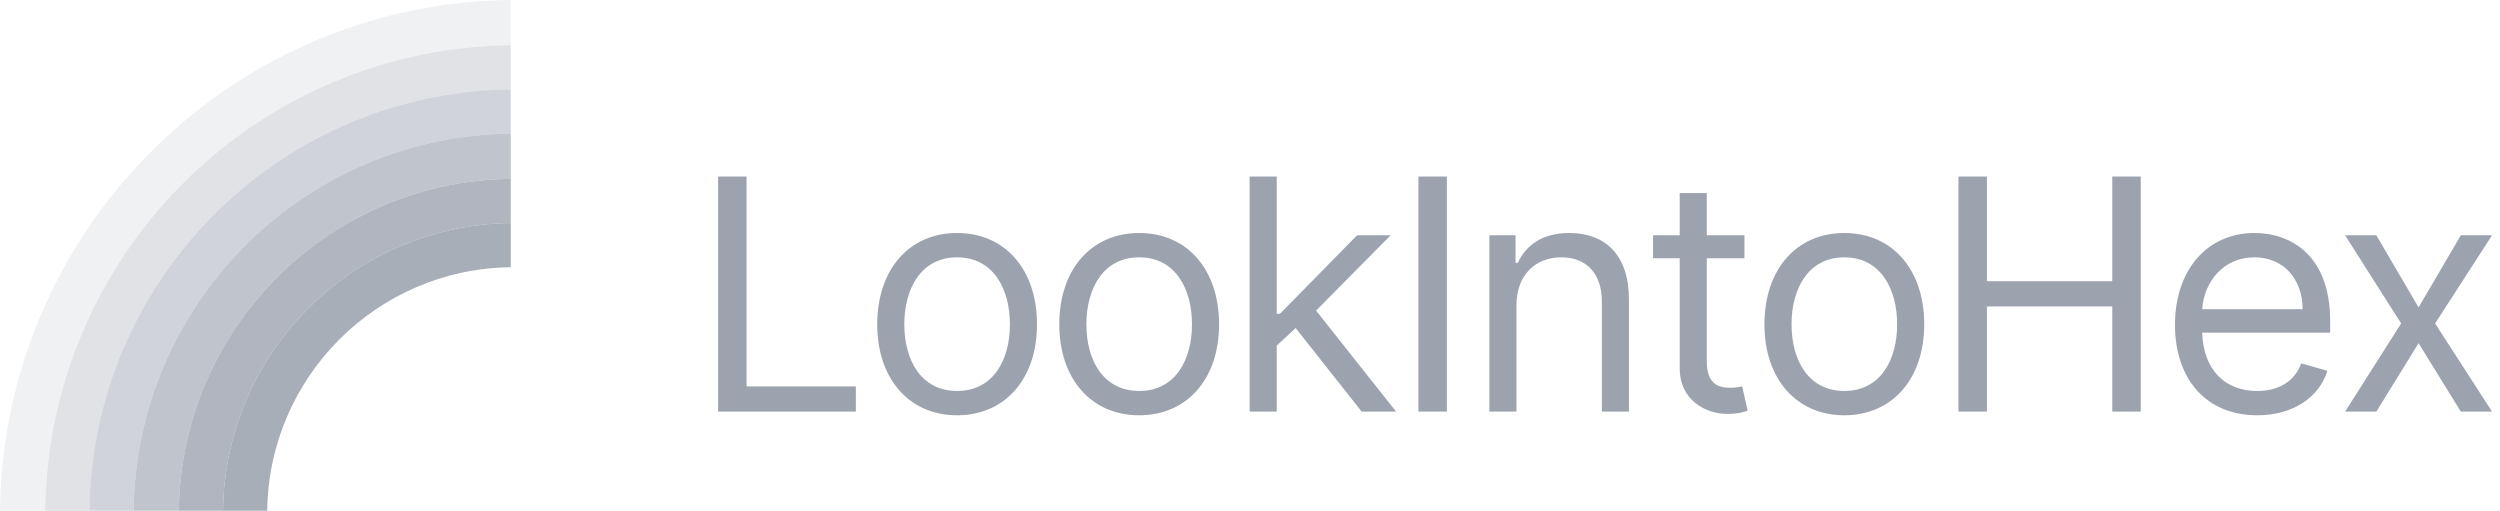
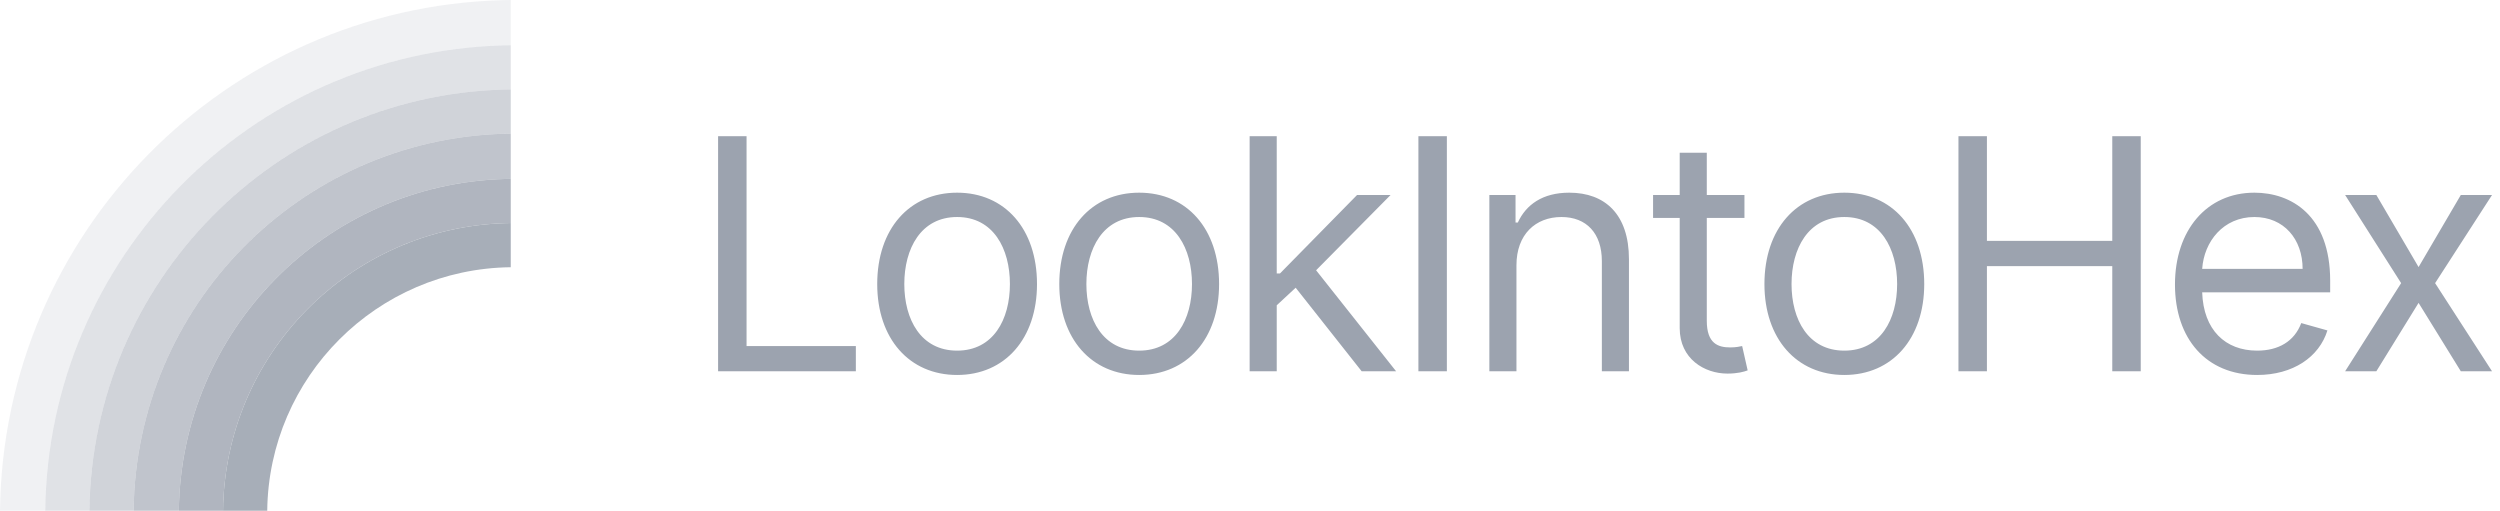
<svg xmlns="http://www.w3.org/2000/svg" width="186px" height="38px" viewBox="0 0 186 38" version="1.1">
  <g id="Page-1" stroke="none" stroke-width="1" fill="none" fill-rule="evenodd">
    <g id="Artboard" transform="translate(-1050, -333)" fill="#9CA3AF" fill-rule="nonzero">
      <g id="look-into-hex-logo" transform="translate(1050, 333)">
-         <path d="M63.675,30.624 L63.675,28.746 L55.544,28.746 L55.544,13.133 L53.426,13.133 L53.426,30.624 L63.675,30.624 Z M71.209,30.898 C74.762,30.898 77.153,28.199 77.153,24.134 C77.153,20.034 74.762,17.335 71.209,17.335 C67.656,17.335 65.265,20.034 65.265,24.134 C65.265,28.199 67.656,30.898 71.209,30.898 Z M71.209,29.087 C68.51,29.087 67.28,26.764 67.28,24.134 C67.28,21.503 68.51,19.146 71.209,19.146 C73.908,19.146 75.138,21.503 75.138,24.134 C75.138,26.764 73.908,29.087 71.209,29.087 Z M84.756,30.898 C88.309,30.898 90.7,28.199 90.7,24.134 C90.7,20.034 88.309,17.335 84.756,17.335 C81.203,17.335 78.811,20.034 78.811,24.134 C78.811,28.199 81.203,30.898 84.756,30.898 Z M84.756,29.087 C82.057,29.087 80.827,26.764 80.827,24.134 C80.827,21.503 82.057,19.146 84.756,19.146 C87.454,19.146 88.684,21.503 88.684,24.134 C88.684,26.764 87.454,29.087 84.756,29.087 Z M94.989,30.624 L94.989,25.714 L96.398,24.407 L101.309,30.624 L103.871,30.624 L97.918,23.109 L103.461,17.506 L100.967,17.506 L95.228,23.348 L94.989,23.348 L94.989,13.133 L92.973,13.133 L92.973,30.624 L94.989,30.624 Z M107.647,30.624 L107.647,13.133 L105.529,13.133 L105.529,30.624 L107.647,30.624 Z M112.824,30.624 L112.824,22.733 C112.824,20.444 114.242,19.146 116.172,19.146 C118.042,19.146 119.178,20.367 119.178,22.425 L119.178,30.624 L121.194,30.624 L121.194,22.289 C121.194,18.941 119.409,17.335 116.753,17.335 C114.771,17.335 113.541,18.224 112.926,19.556 L112.756,19.556 L112.756,17.506 L110.808,17.506 L110.808,30.624 L112.824,30.624 Z M128.523,30.795 C129.274,30.795 129.753,30.659 130.026,30.556 L129.616,28.746 C129.445,28.78 129.172,28.848 128.728,28.848 C127.84,28.848 126.985,28.575 126.985,26.867 L126.985,19.214 L129.787,19.214 L129.787,17.506 L126.985,17.506 L126.985,14.363 L124.97,14.363 L124.97,17.506 L122.988,17.506 L122.988,19.214 L124.97,19.214 L124.97,27.413 C124.97,29.702 126.815,30.795 128.523,30.795 Z M137.218,30.898 C140.771,30.898 143.163,28.199 143.163,24.134 C143.163,20.034 140.771,17.335 137.218,17.335 C133.665,17.335 131.274,20.034 131.274,24.134 C131.274,28.199 133.665,30.898 137.218,30.898 Z M137.218,29.087 C134.52,29.087 133.29,26.764 133.29,24.134 C133.29,21.503 134.52,19.146 137.218,19.146 C139.917,19.146 141.147,21.503 141.147,24.134 C141.147,26.764 139.917,29.087 137.218,29.087 Z M147.827,30.624 L147.827,22.801 L157.153,22.801 L157.153,30.624 L159.271,30.624 L159.271,13.133 L157.153,13.133 L157.153,20.922 L147.827,20.922 L147.827,13.133 L145.709,13.133 L145.709,30.624 L147.827,30.624 Z M167.933,30.898 C170.598,30.898 172.545,29.565 173.16,27.584 L171.213,27.037 C170.7,28.404 169.513,29.087 167.933,29.087 C165.567,29.087 163.936,27.558 163.842,24.749 L173.365,24.749 L173.365,23.894 C173.365,19.009 170.461,17.335 167.728,17.335 C164.175,17.335 161.818,20.137 161.818,24.168 C161.818,28.199 164.141,30.898 167.933,30.898 Z M171.315,23.006 L163.842,23.006 C163.979,20.965 165.422,19.146 167.728,19.146 C169.914,19.146 171.315,20.786 171.315,23.006 Z M176.799,30.624 L179.942,25.534 L183.085,30.624 L185.408,30.624 L181.172,24.065 L185.408,17.506 L183.085,17.506 L179.942,22.87 L176.799,17.506 L174.476,17.506 L178.644,24.065 L174.476,30.624 L176.799,30.624 Z" id="LookIntoHex" />
+         <path d="M63.675,27.624 L63.675,25.746 L55.544,25.746 L55.544,10.133 L53.426,10.133 L53.426,27.624 L63.675,27.624 Z M71.209,27.898 C74.762,27.898 77.153,25.199 77.153,21.134 C77.153,17.034 74.762,14.335 71.209,14.335 C67.656,14.335 65.265,17.034 65.265,21.134 C65.265,25.199 67.656,27.898 71.209,27.898 Z M71.209,26.087 C68.51,26.087 67.28,23.764 67.28,21.134 C67.28,18.503 68.51,16.146 71.209,16.146 C73.908,16.146 75.138,18.503 75.138,21.134 C75.138,23.764 73.908,26.087 71.209,26.087 Z M84.756,27.898 C88.309,27.898 90.7,25.199 90.7,21.134 C90.7,17.034 88.309,14.335 84.756,14.335 C81.203,14.335 78.811,17.034 78.811,21.134 C78.811,25.199 81.203,27.898 84.756,27.898 Z M84.756,26.087 C82.057,26.087 80.827,23.764 80.827,21.134 C80.827,18.503 82.057,16.146 84.756,16.146 C87.454,16.146 88.684,18.503 88.684,21.134 C88.684,23.764 87.454,26.087 84.756,26.087 Z M94.989,27.624 L94.989,22.714 L96.398,21.407 L101.309,27.624 L103.871,27.624 L97.918,20.109 L103.461,14.506 L100.967,14.506 L95.228,20.348 L94.989,20.348 L94.989,10.133 L92.973,10.133 L92.973,27.624 L94.989,27.624 Z M107.647,27.624 L107.647,10.133 L105.529,10.133 L105.529,27.624 L107.647,27.624 Z M112.824,27.624 L112.824,19.733 C112.824,17.444 114.242,16.146 116.172,16.146 C118.042,16.146 119.178,17.367 119.178,19.425 L119.178,27.624 L121.194,27.624 L121.194,19.289 C121.194,15.941 119.409,14.335 116.753,14.335 C114.771,14.335 113.541,15.224 112.926,16.556 L112.756,16.556 L112.756,14.506 L110.808,14.506 L110.808,27.624 L112.824,27.624 Z M128.523,27.795 C129.274,27.795 129.753,27.659 130.026,27.556 L129.616,25.746 C129.445,25.78 129.172,25.848 128.728,25.848 C127.84,25.848 126.985,25.575 126.985,23.867 L126.985,16.214 L129.787,16.214 L129.787,14.506 L126.985,14.506 L126.985,11.363 L124.97,11.363 L124.97,14.506 L122.988,14.506 L122.988,16.214 L124.97,16.214 L124.97,24.413 C124.97,26.702 126.815,27.795 128.523,27.795 Z M137.218,27.898 C140.771,27.898 143.163,25.199 143.163,21.134 C143.163,17.034 140.771,14.335 137.218,14.335 C133.665,14.335 131.274,17.034 131.274,21.134 C131.274,25.199 133.665,27.898 137.218,27.898 Z M137.218,26.087 C134.52,26.087 133.29,23.764 133.29,21.134 C133.29,18.503 134.52,16.146 137.218,16.146 C139.917,16.146 141.147,18.503 141.147,21.134 C141.147,23.764 139.917,26.087 137.218,26.087 Z M147.827,27.624 L147.827,19.801 L157.153,19.801 L157.153,27.624 L159.271,27.624 L159.271,10.133 L157.153,10.133 L157.153,17.922 L147.827,17.922 L147.827,10.133 L145.709,10.133 L145.709,27.624 L147.827,27.624 Z M167.933,27.898 C170.598,27.898 172.545,26.565 173.16,24.584 L171.213,24.037 C170.7,25.404 169.513,26.087 167.933,26.087 C165.567,26.087 163.936,24.558 163.842,21.749 L173.365,21.749 L173.365,20.894 C173.365,16.009 170.461,14.335 167.728,14.335 C164.175,14.335 161.818,17.137 161.818,21.168 C161.818,25.199 164.141,27.898 167.933,27.898 Z M171.315,20.006 L163.842,20.006 C163.979,17.965 165.422,16.146 167.728,16.146 C169.914,16.146 171.315,17.786 171.315,20.006 Z M176.799,27.624 L179.942,22.534 L183.085,27.624 L185.408,27.624 L181.172,21.065 L185.408,14.506 L183.085,14.506 L179.942,19.87 L176.799,14.506 L174.476,14.506 L178.644,21.065 L174.476,27.624 L176.799,27.624 Z" id="LookIntoHex" />
        <path d="M38,3.367 L37.43,3.378 C18.852,3.889 3.886,18.857 3.378,37.436 L3.367,38 L0,38 C0.238,17.33 16.785,0.579 37.375,0.012 L38,0 L38,3.367 Z" id="Path" fill-opacity="0.16" />
        <path d="M38,6.654 L37.484,6.664 C20.67,7.127 7.124,20.674 6.664,37.489 L6.654,38 L3.367,38 C3.584,19.161 18.665,3.895 37.43,3.378 L38,3.367 L38,6.654 Z" id="Path" fill-opacity="0.32" />
        <path d="M38,9.941 L37.538,9.95 C22.487,10.364 10.362,22.491 9.95,37.543 L9.941,38 L6.654,38 C6.851,20.949 20.5,7.131 37.484,6.664 L38,6.654 L38,9.941 Z" id="Path" fill-opacity="0.48" />
        <path d="M38,13.308 L37.594,13.316 C24.348,13.68 13.678,24.352 13.316,37.598 L13.308,38 L9.941,38 C10.117,22.737 22.335,10.368 37.538,9.95 L38,9.941 L38,13.308 Z" id="Path" fill-opacity="0.64" />
        <path d="M38,16.595 L37.648,16.602 C26.166,16.918 16.916,26.169 16.602,37.651 L16.595,38 L13.308,38 C13.463,24.569 24.215,13.684 37.594,13.316 L38,13.308 L38,16.595 Z" id="Path" fill-opacity="0.8" />
        <path d="M38,19.882 C28.045,19.997 19.997,28.045 19.882,38 L16.595,38 C16.729,26.357 26.05,16.921 37.648,16.602 L38,16.595 L38,19.882 Z" id="Path" fill-opacity="0.88" />
      </g>
    </g>
  </g>
</svg>
